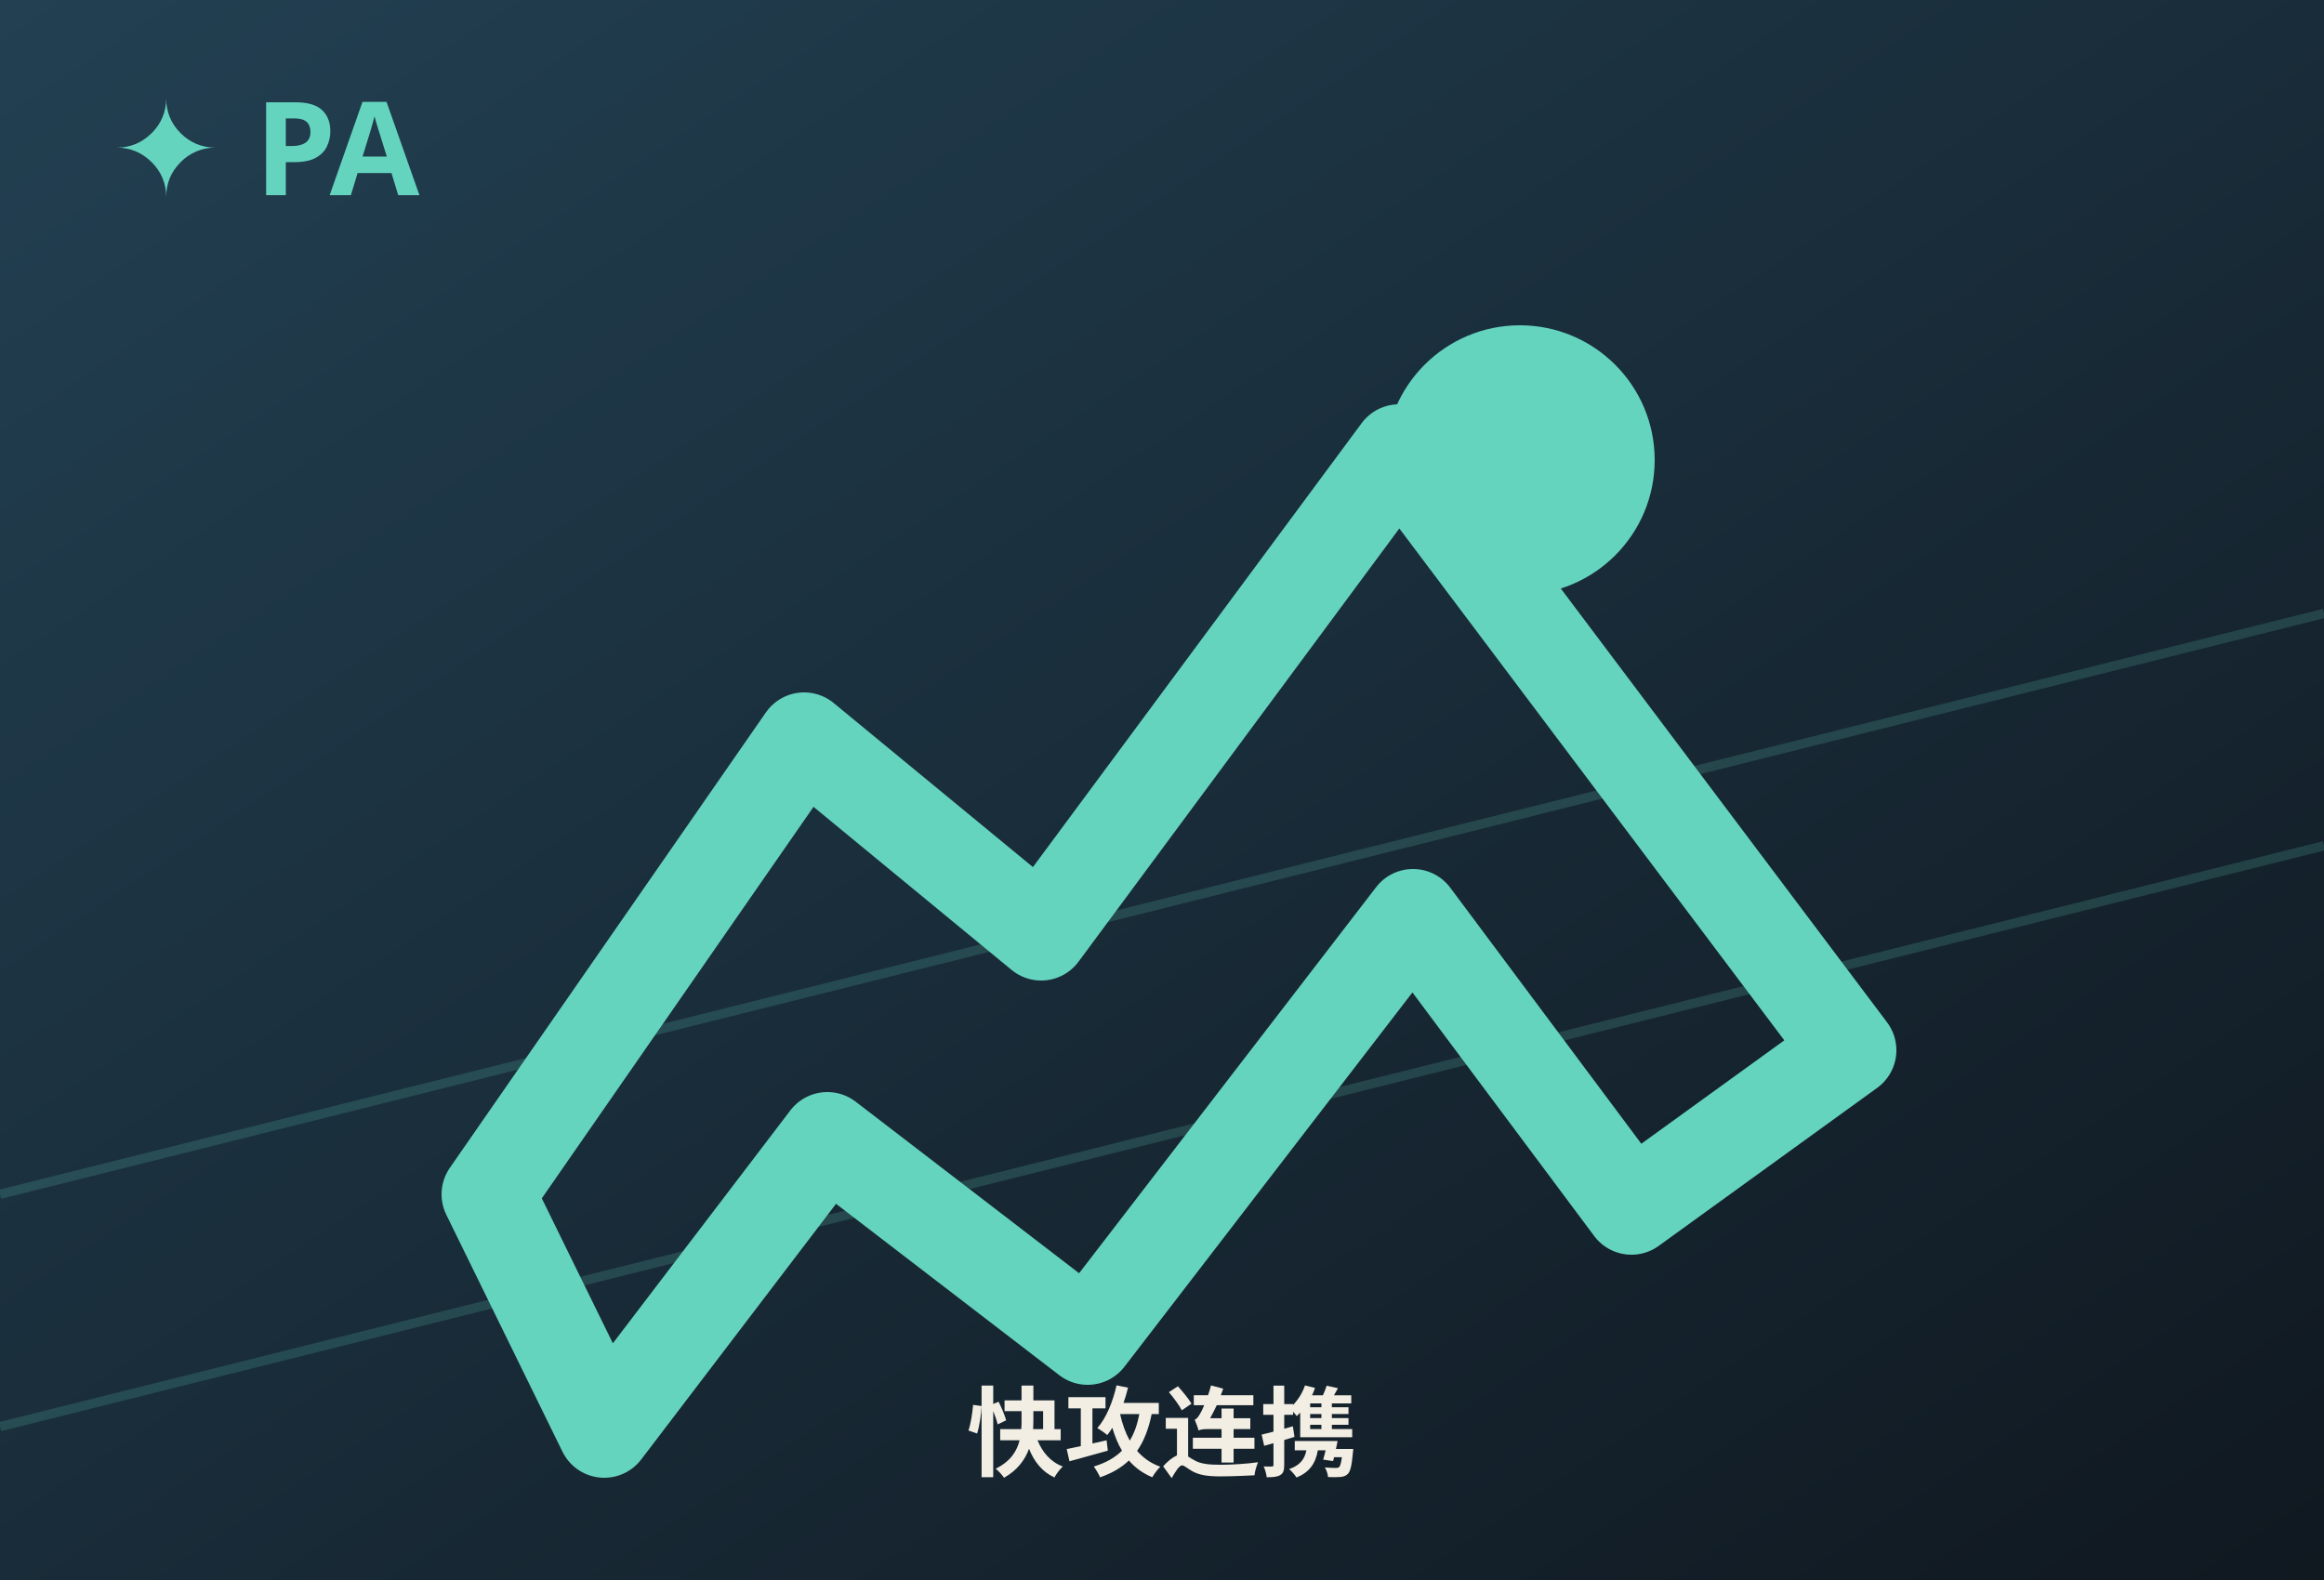
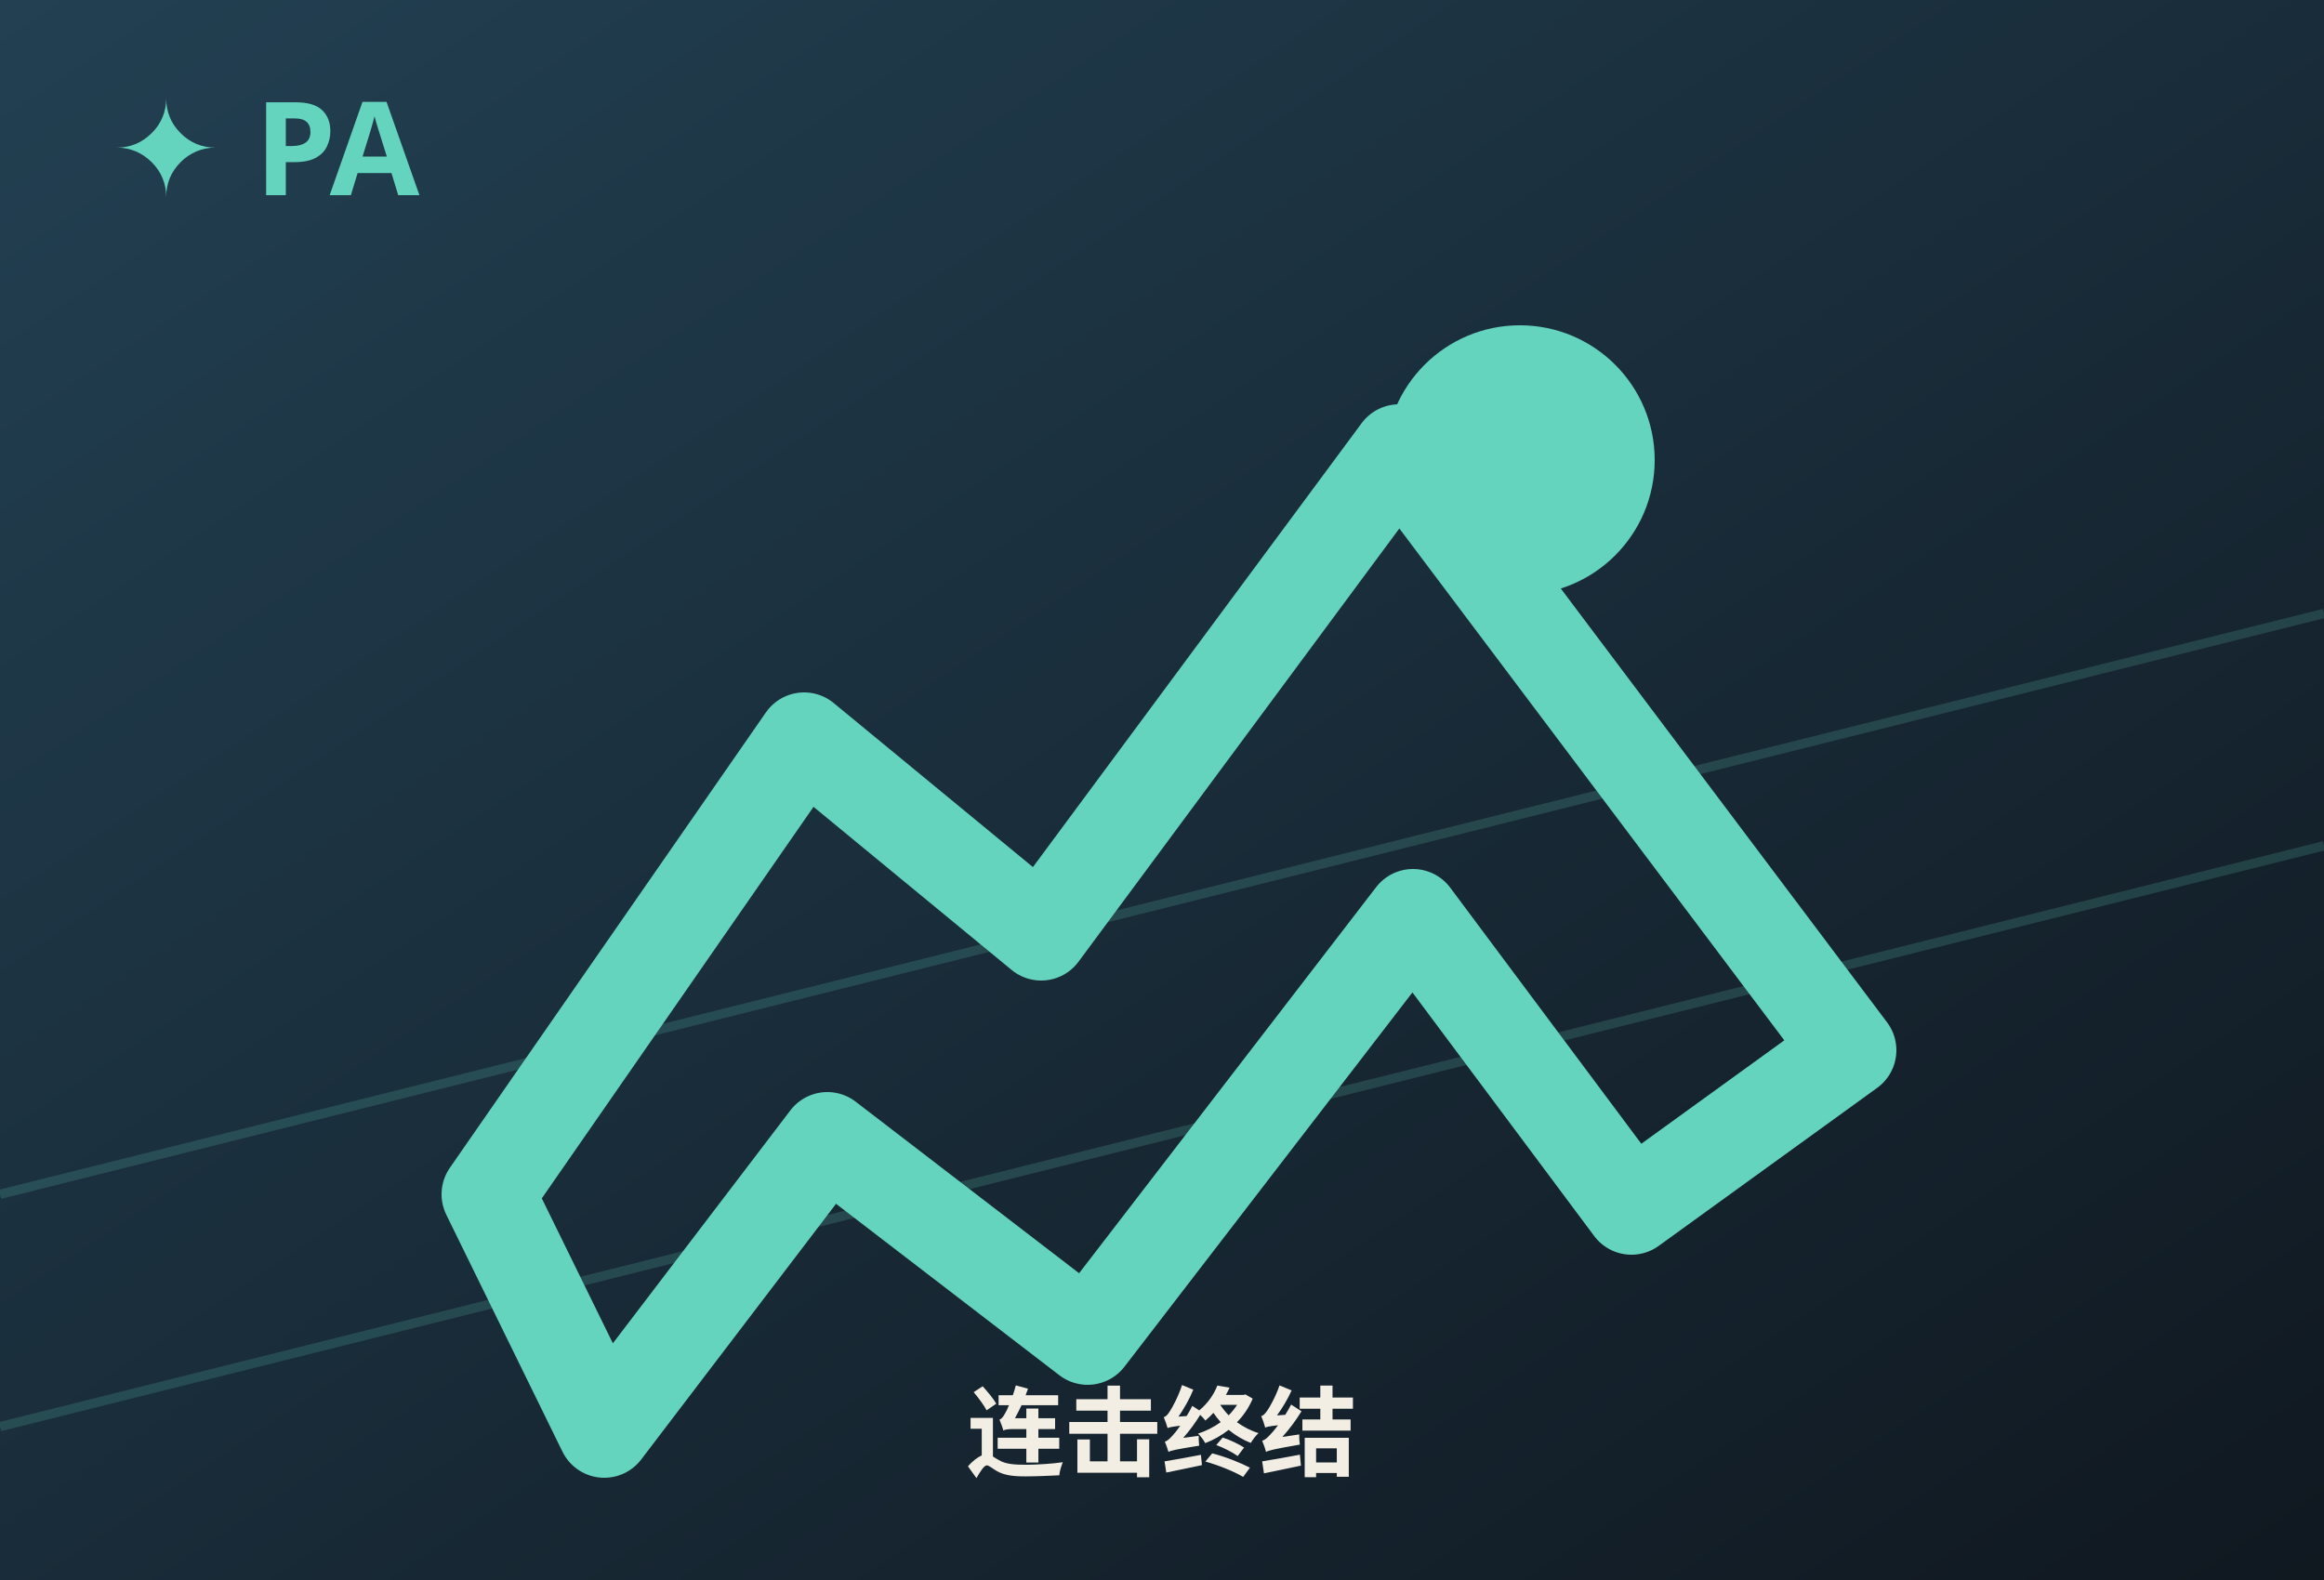
<svg xmlns="http://www.w3.org/2000/svg" viewBox="0 0 500 340">
  <defs>
    <linearGradient id="b" x2="1" y2="1">
      <stop stop-color="#224052" />
      <stop offset="1" stop-color="#101820" />
    </linearGradient>
  </defs>
  <rect width="500" height="340" fill="url(#b)" />
  <path d="M0 257L500 132M0 307L500 182" stroke="#65d4bf" stroke-opacity=".18" stroke-width="2" />
  <path d="M105 257l68-98 51 42 77-104 97 129-47 34-47-63-70 91-56-43-48 63z" fill="none" stroke="#65d4bf" stroke-width="20" stroke-linejoin="round" />
  <circle cx="327" cy="99" r="29" fill="#65d4bf" />
  <text x="24" y="42" fill="#65d4bf" font-family="sans-serif" font-size="28" font-weight="700">✦ PA</text>
-   <text x="250" y="316" text-anchor="middle" fill="#f3eee3" font-family="sans-serif" font-size="21" font-weight="700">快攻连携</text>
+   <text x="250" y="316" text-anchor="middle" fill="#f3eee3" font-family="sans-serif" font-size="21" font-weight="700">连击终结</text>
</svg>
